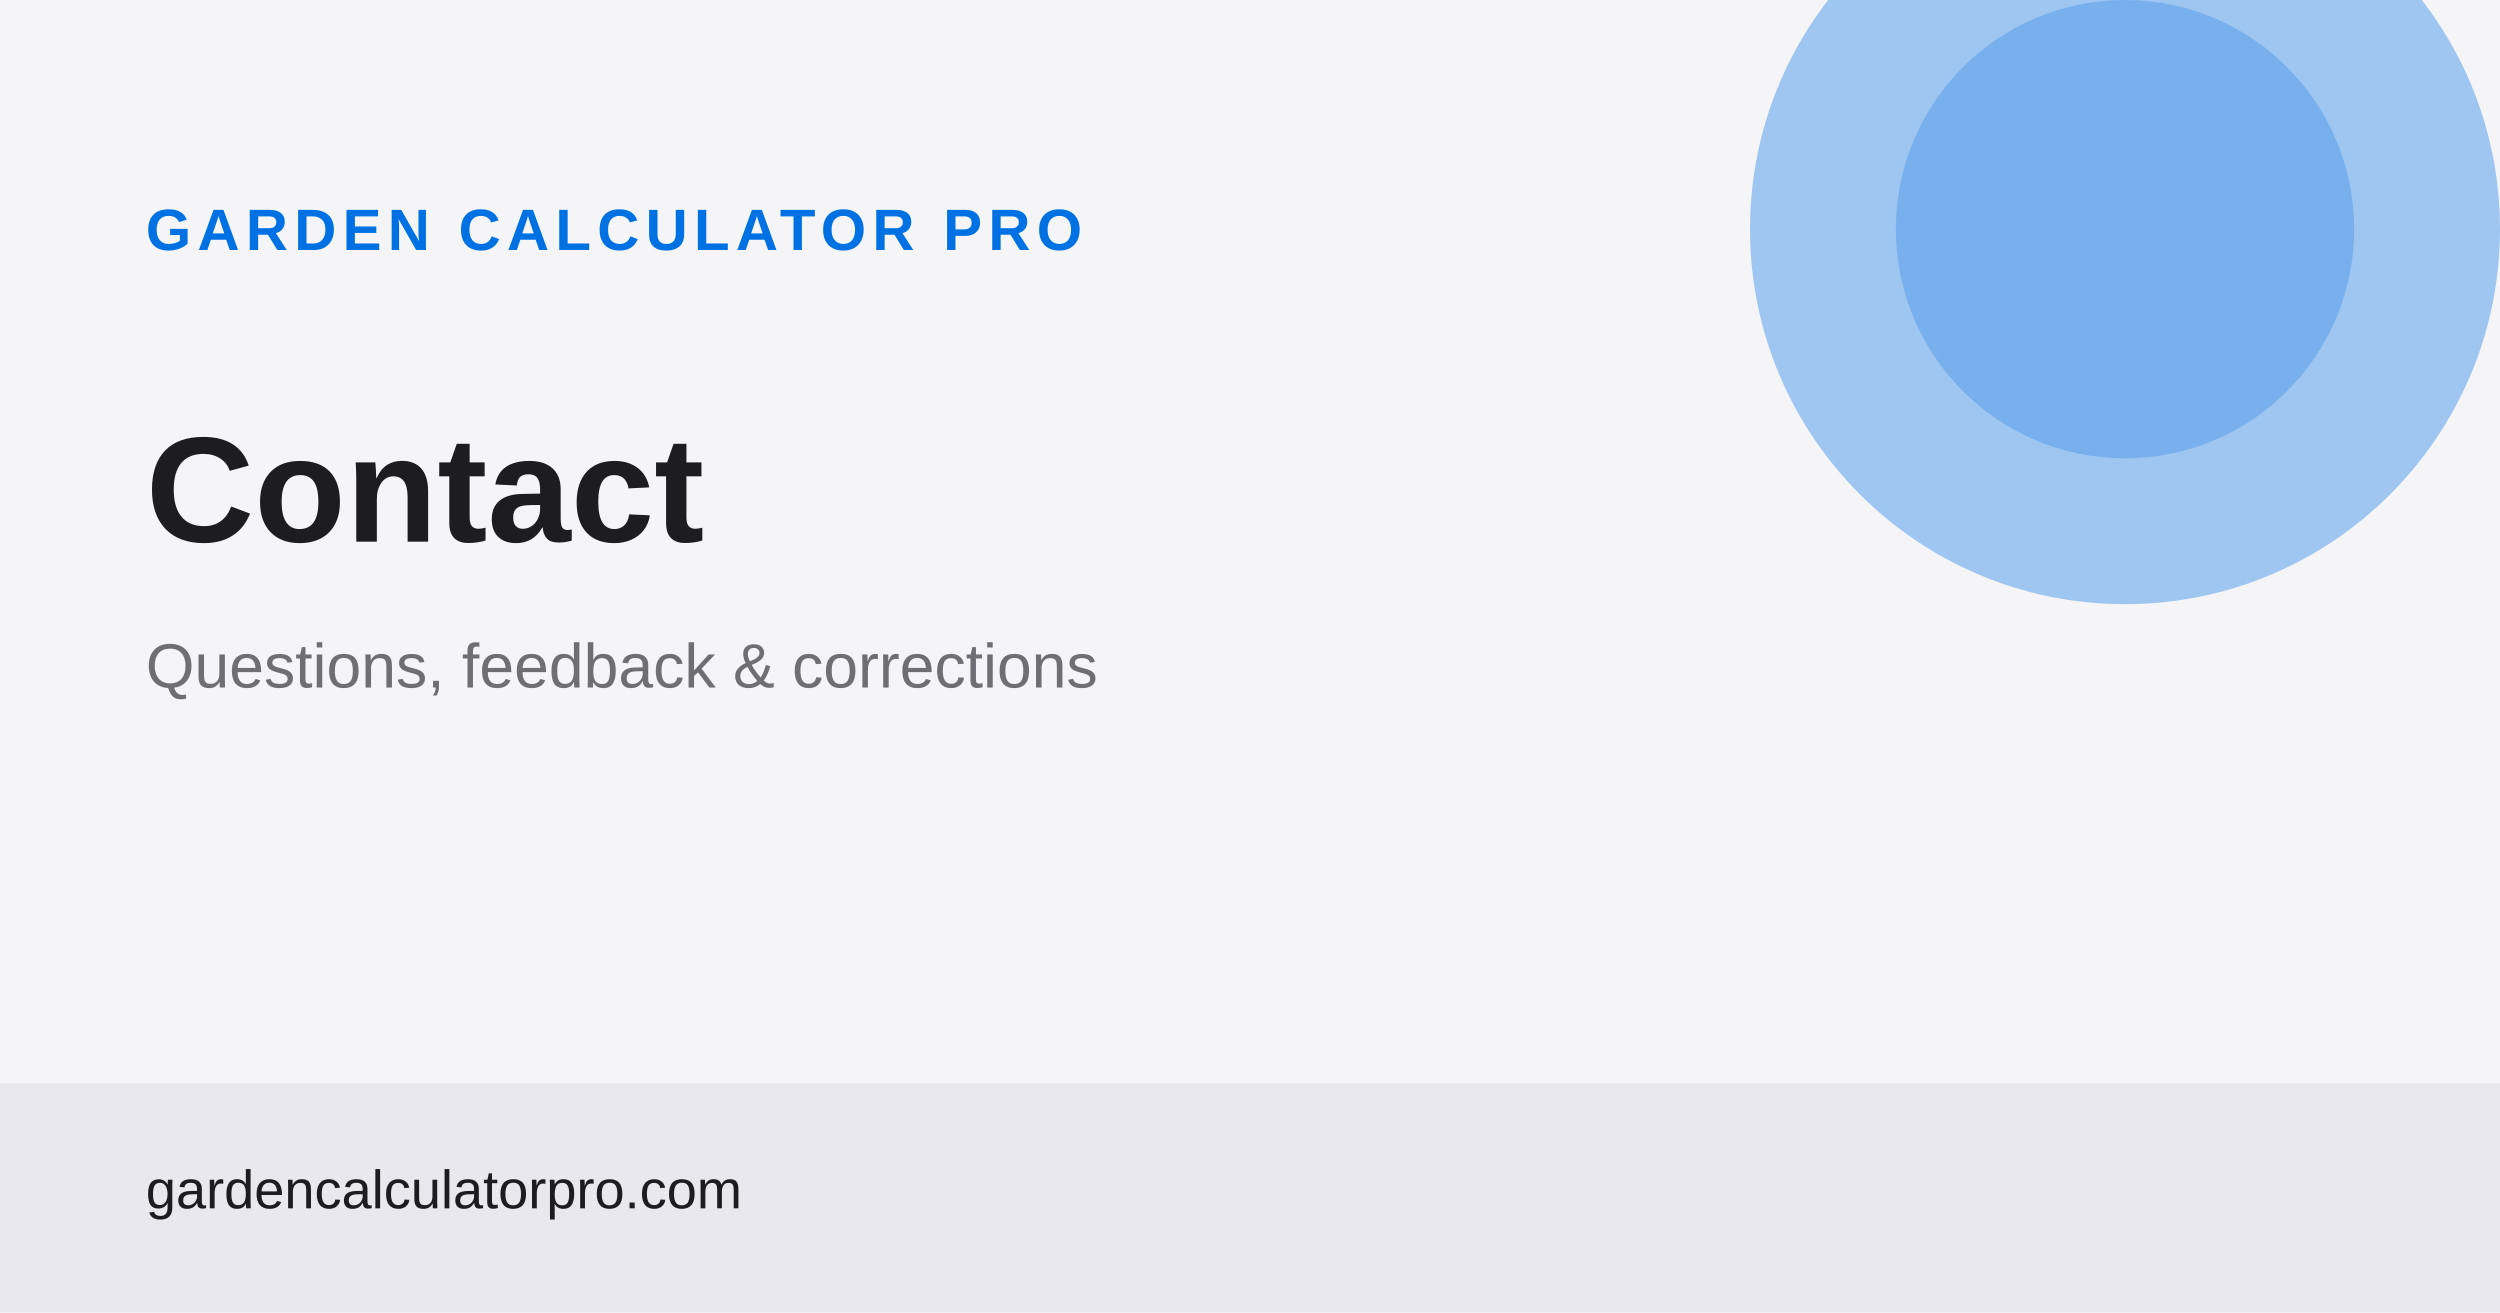
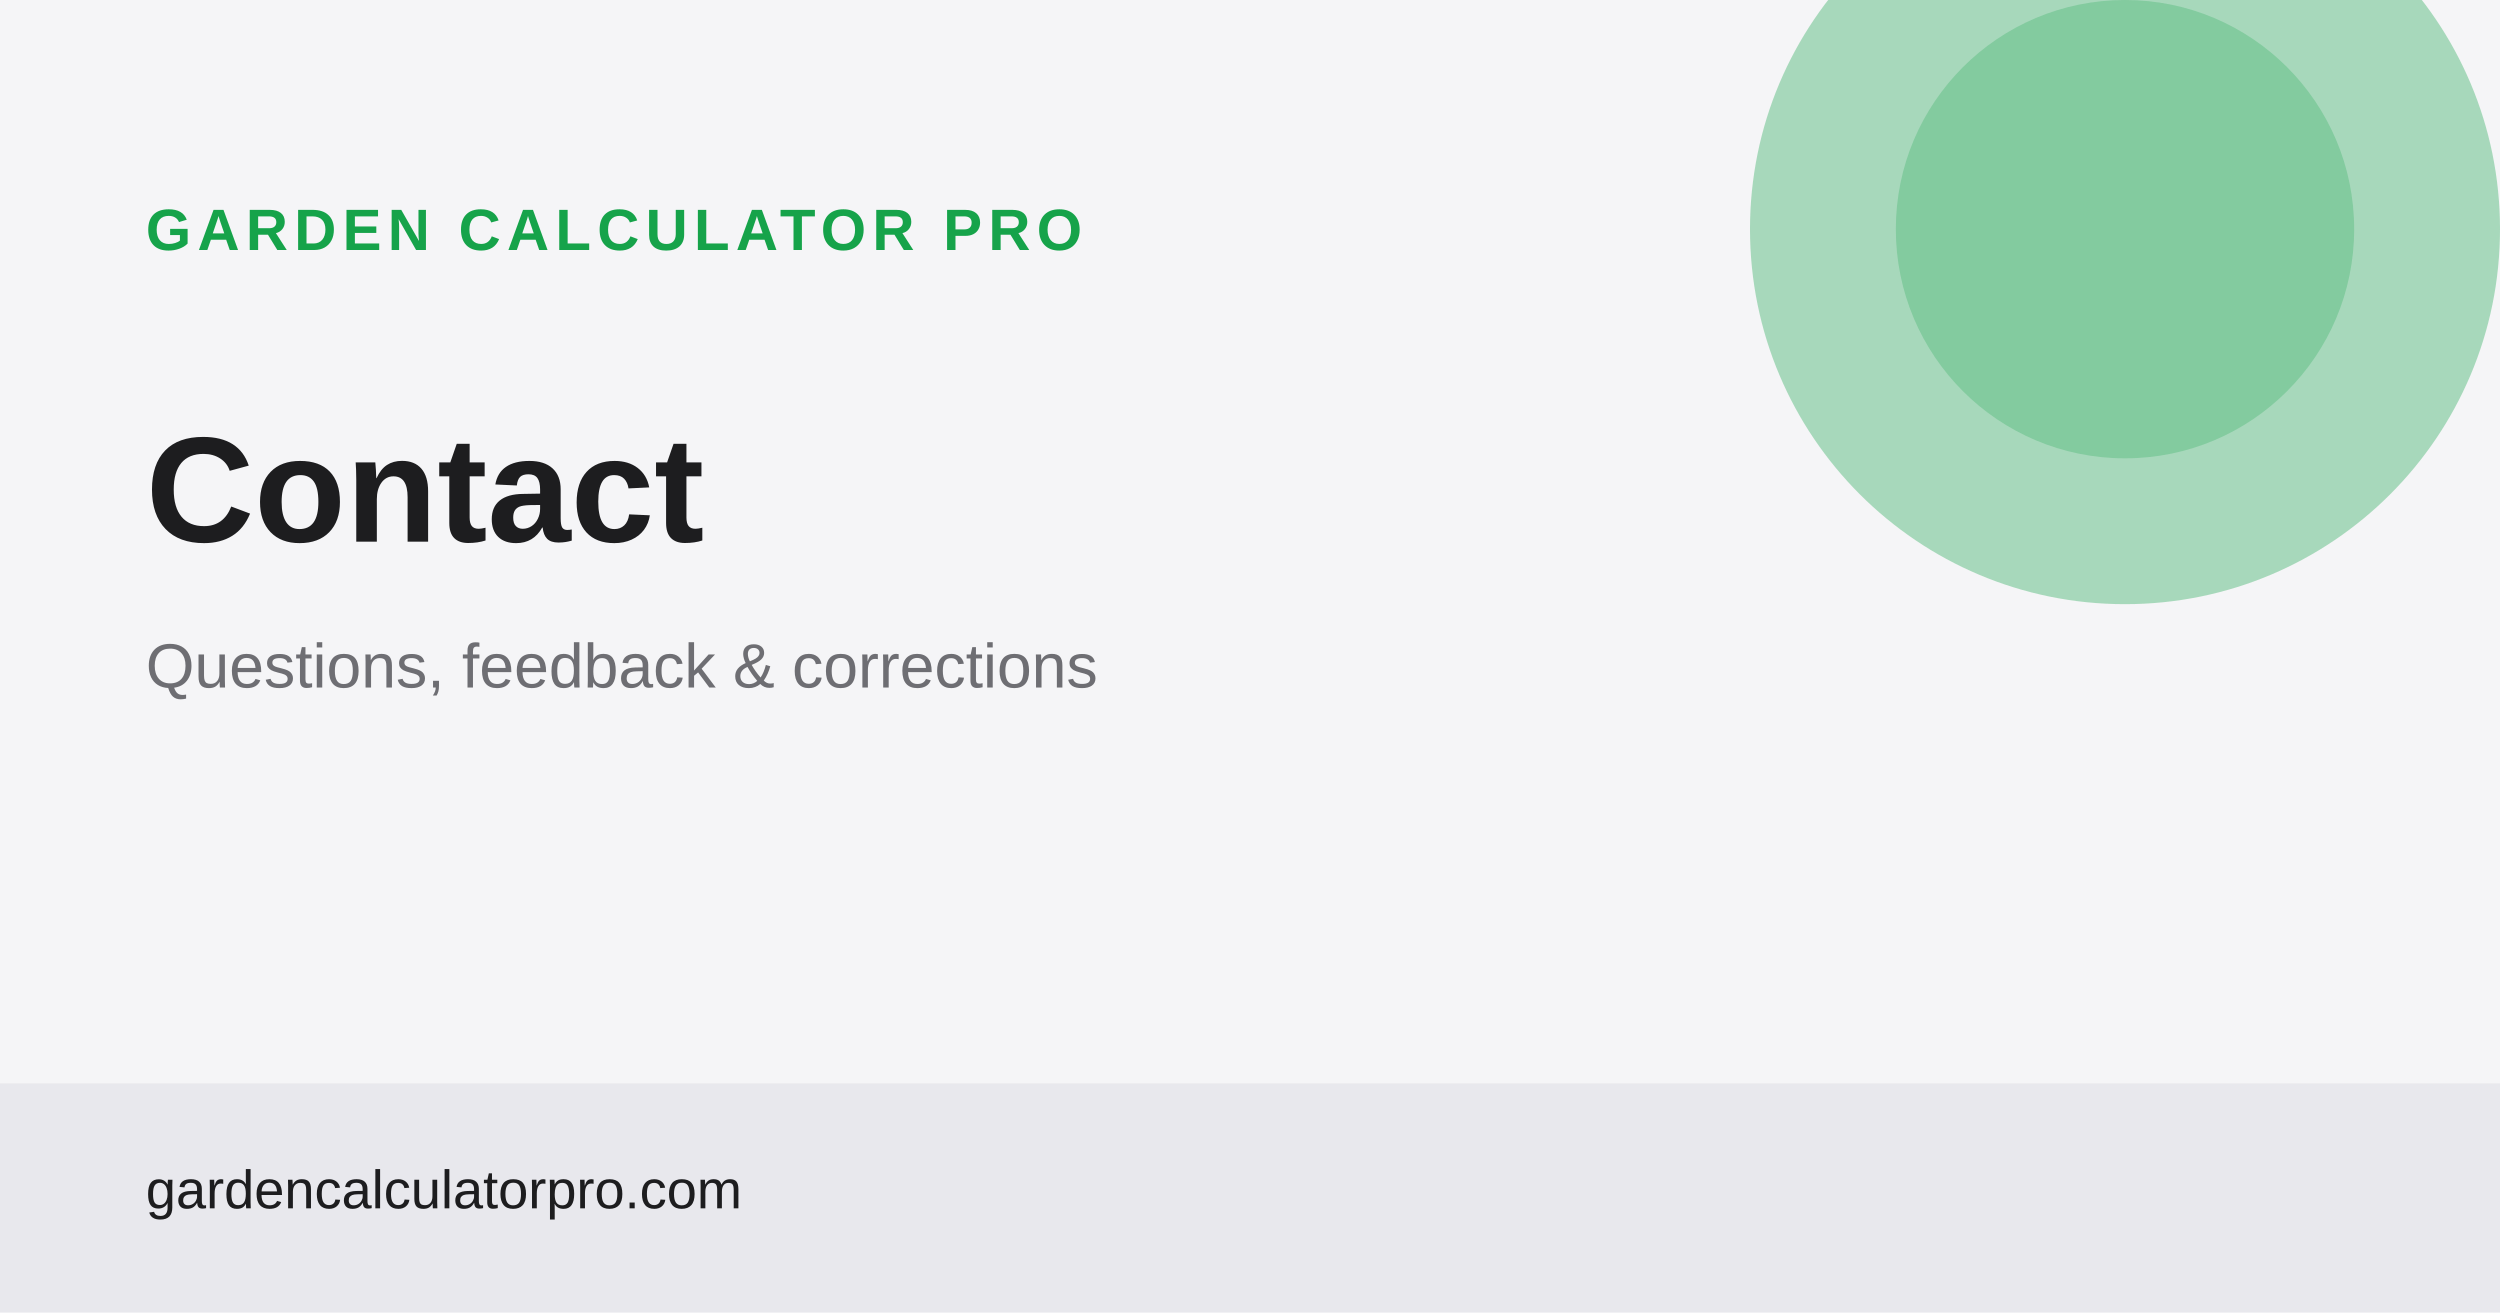
<svg xmlns="http://www.w3.org/2000/svg" width="1200" height="630" viewBox="0 0 1200 630" role="img" aria-label="Contact">
  <rect width="1200" height="630" fill="#f5f5f7" />
-   <circle cx="1020" cy="110" r="180" fill="#0071e3" opacity="0.35" />
-   <circle cx="1020" cy="110" r="110" fill="#0071e3" opacity="0.25" />
+   <circle cx="1020" cy="110" r="180" fill="#16a34a" opacity="0.35" />
+   <circle cx="1020" cy="110" r="110" fill="#16a34a" opacity="0.25" />
  <rect x="0" y="520" width="1200" height="110" fill="#e8e8ed" />
-   <text x="70" y="120" font-family="Arial, Helvetica, sans-serif" font-size="28" font-weight="700" letter-spacing="3" fill="#0071e3">GARDEN CALCULATOR PRO</text>
+   <text x="70" y="120" font-family="Arial, Helvetica, sans-serif" font-size="28" font-weight="700" letter-spacing="3" fill="#16a34a">GARDEN CALCULATOR PRO</text>
  <text x="70" y="260" font-family="Arial, Helvetica, sans-serif" font-size="72" font-weight="800" fill="#1d1d1f">Contact</text>
  <text x="70" y="330" font-family="Arial, Helvetica, sans-serif" font-size="30" fill="#6e6e73">Questions, feedback &amp; corrections</text>
  <text x="70" y="580" font-family="Arial, Helvetica, sans-serif" font-size="26" fill="#1d1d1f">gardencalculatorpro.com</text>
</svg>
